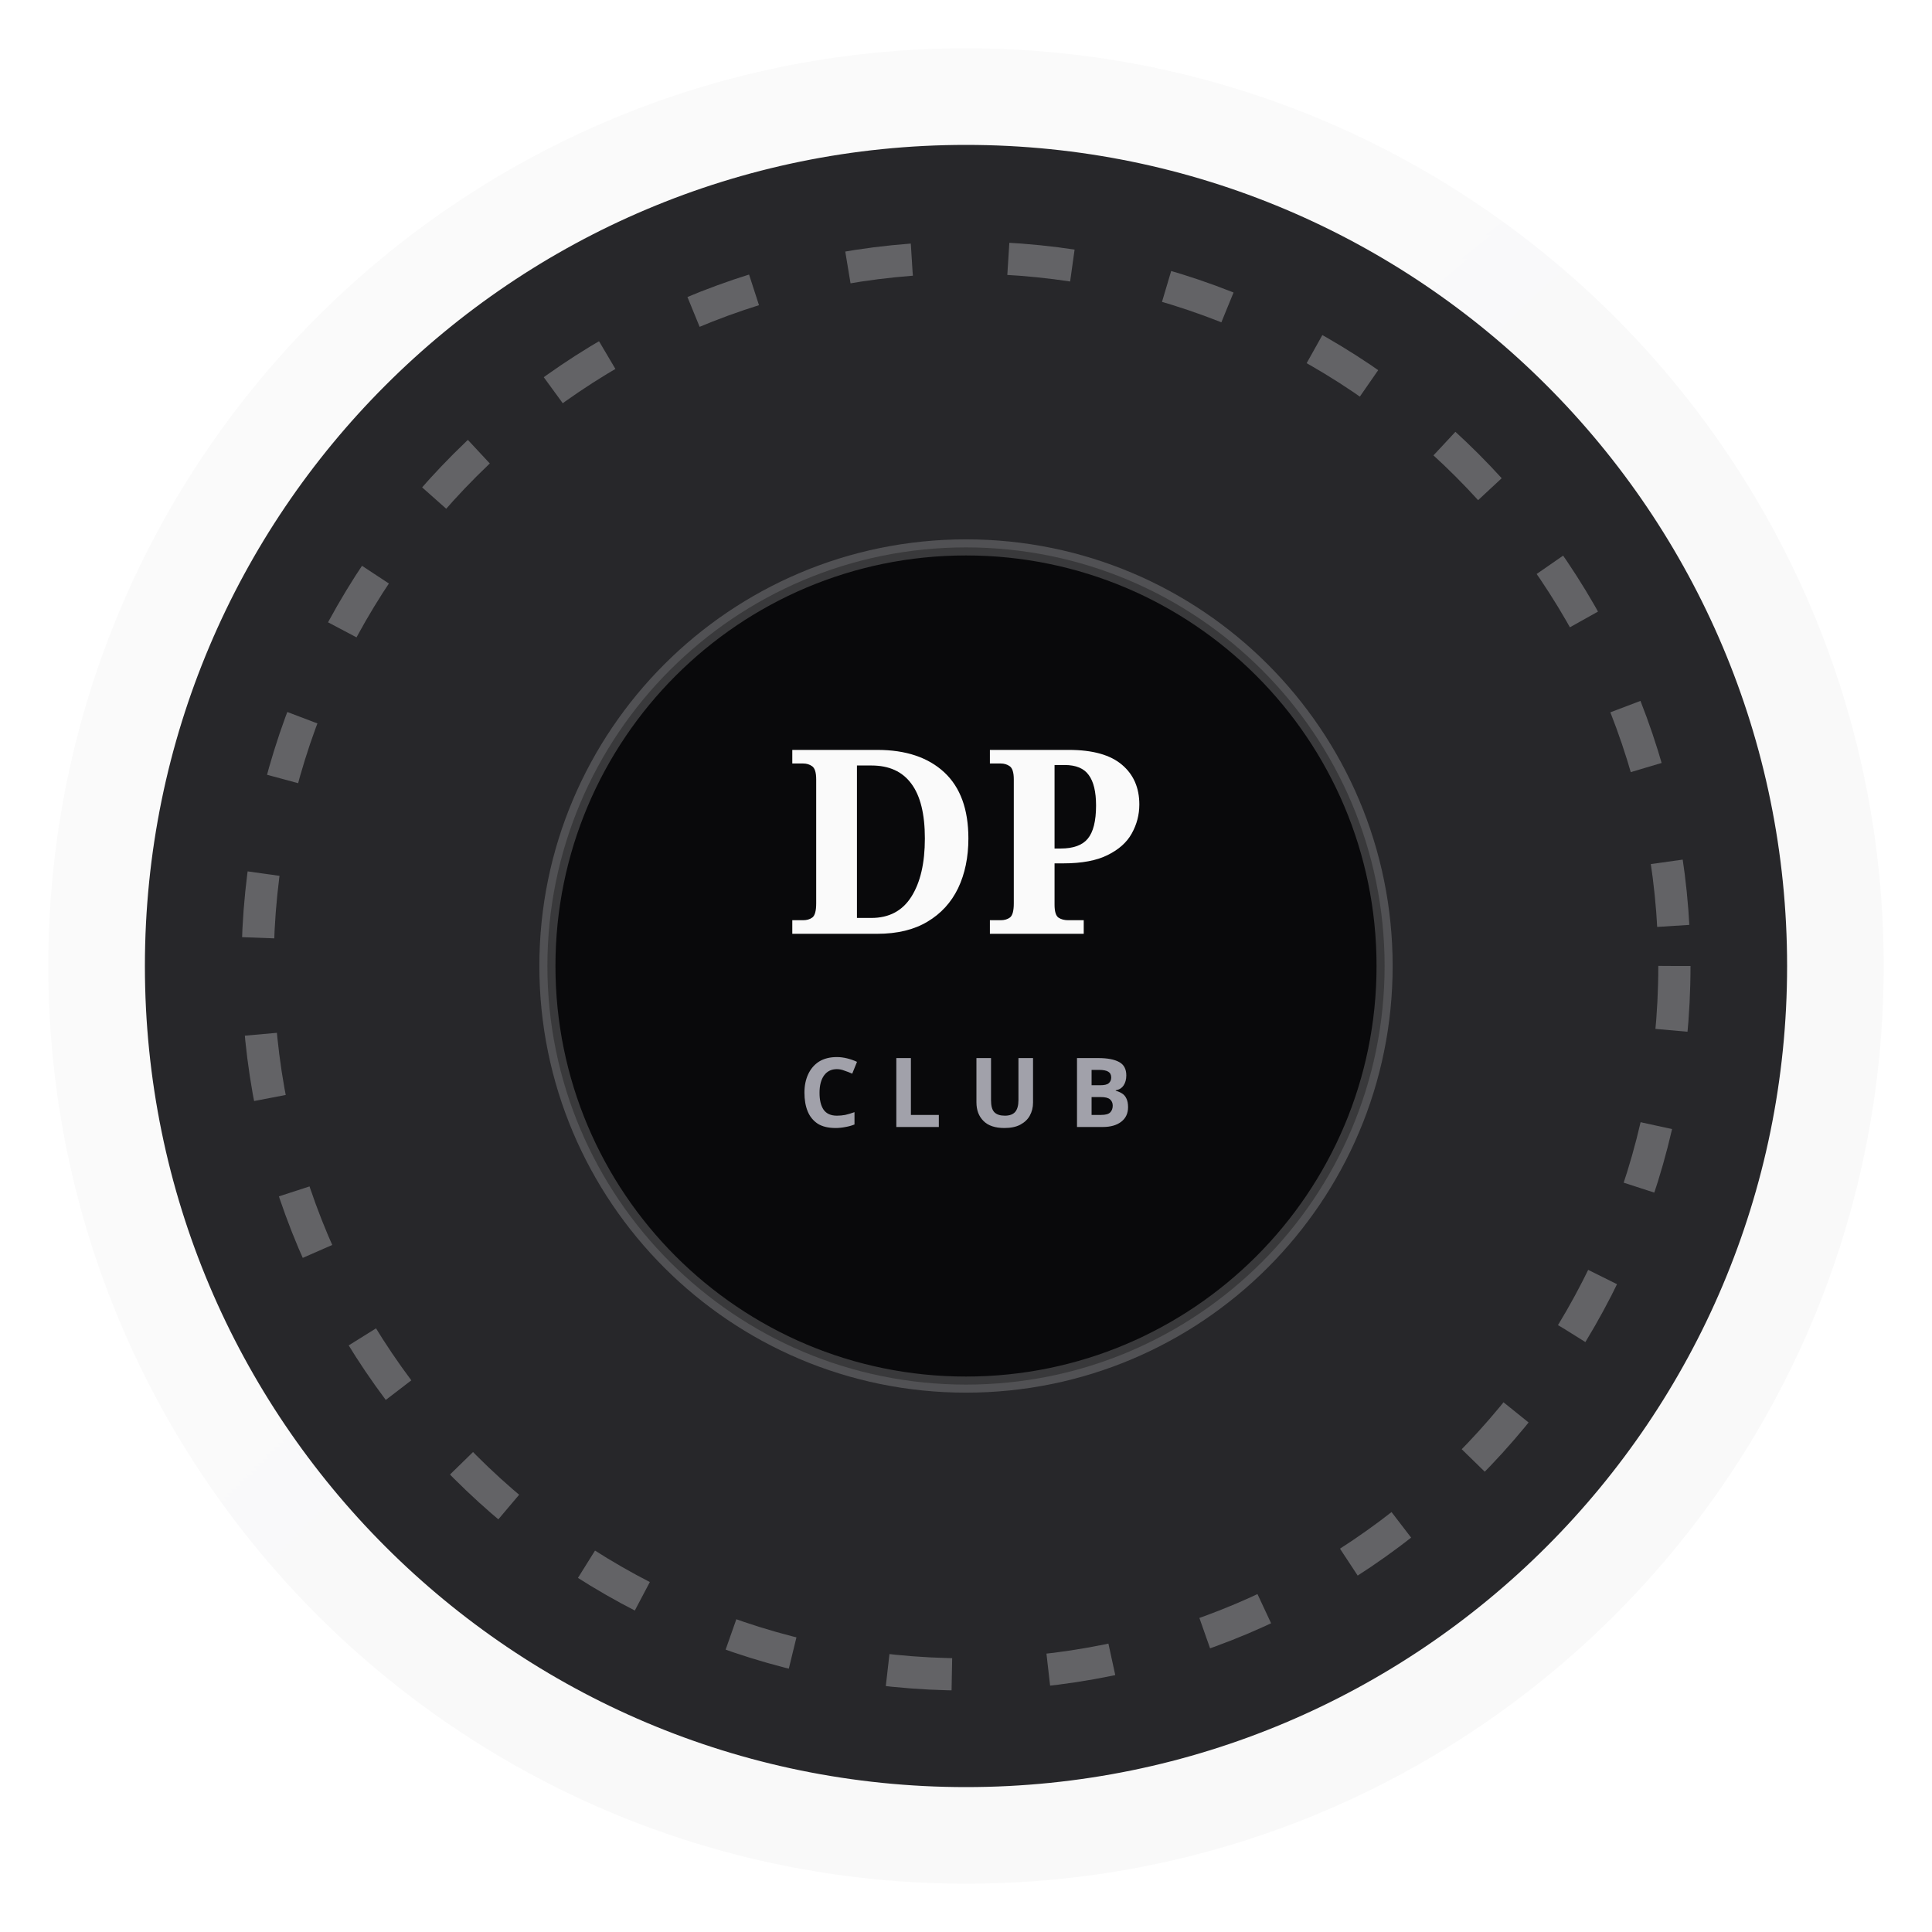
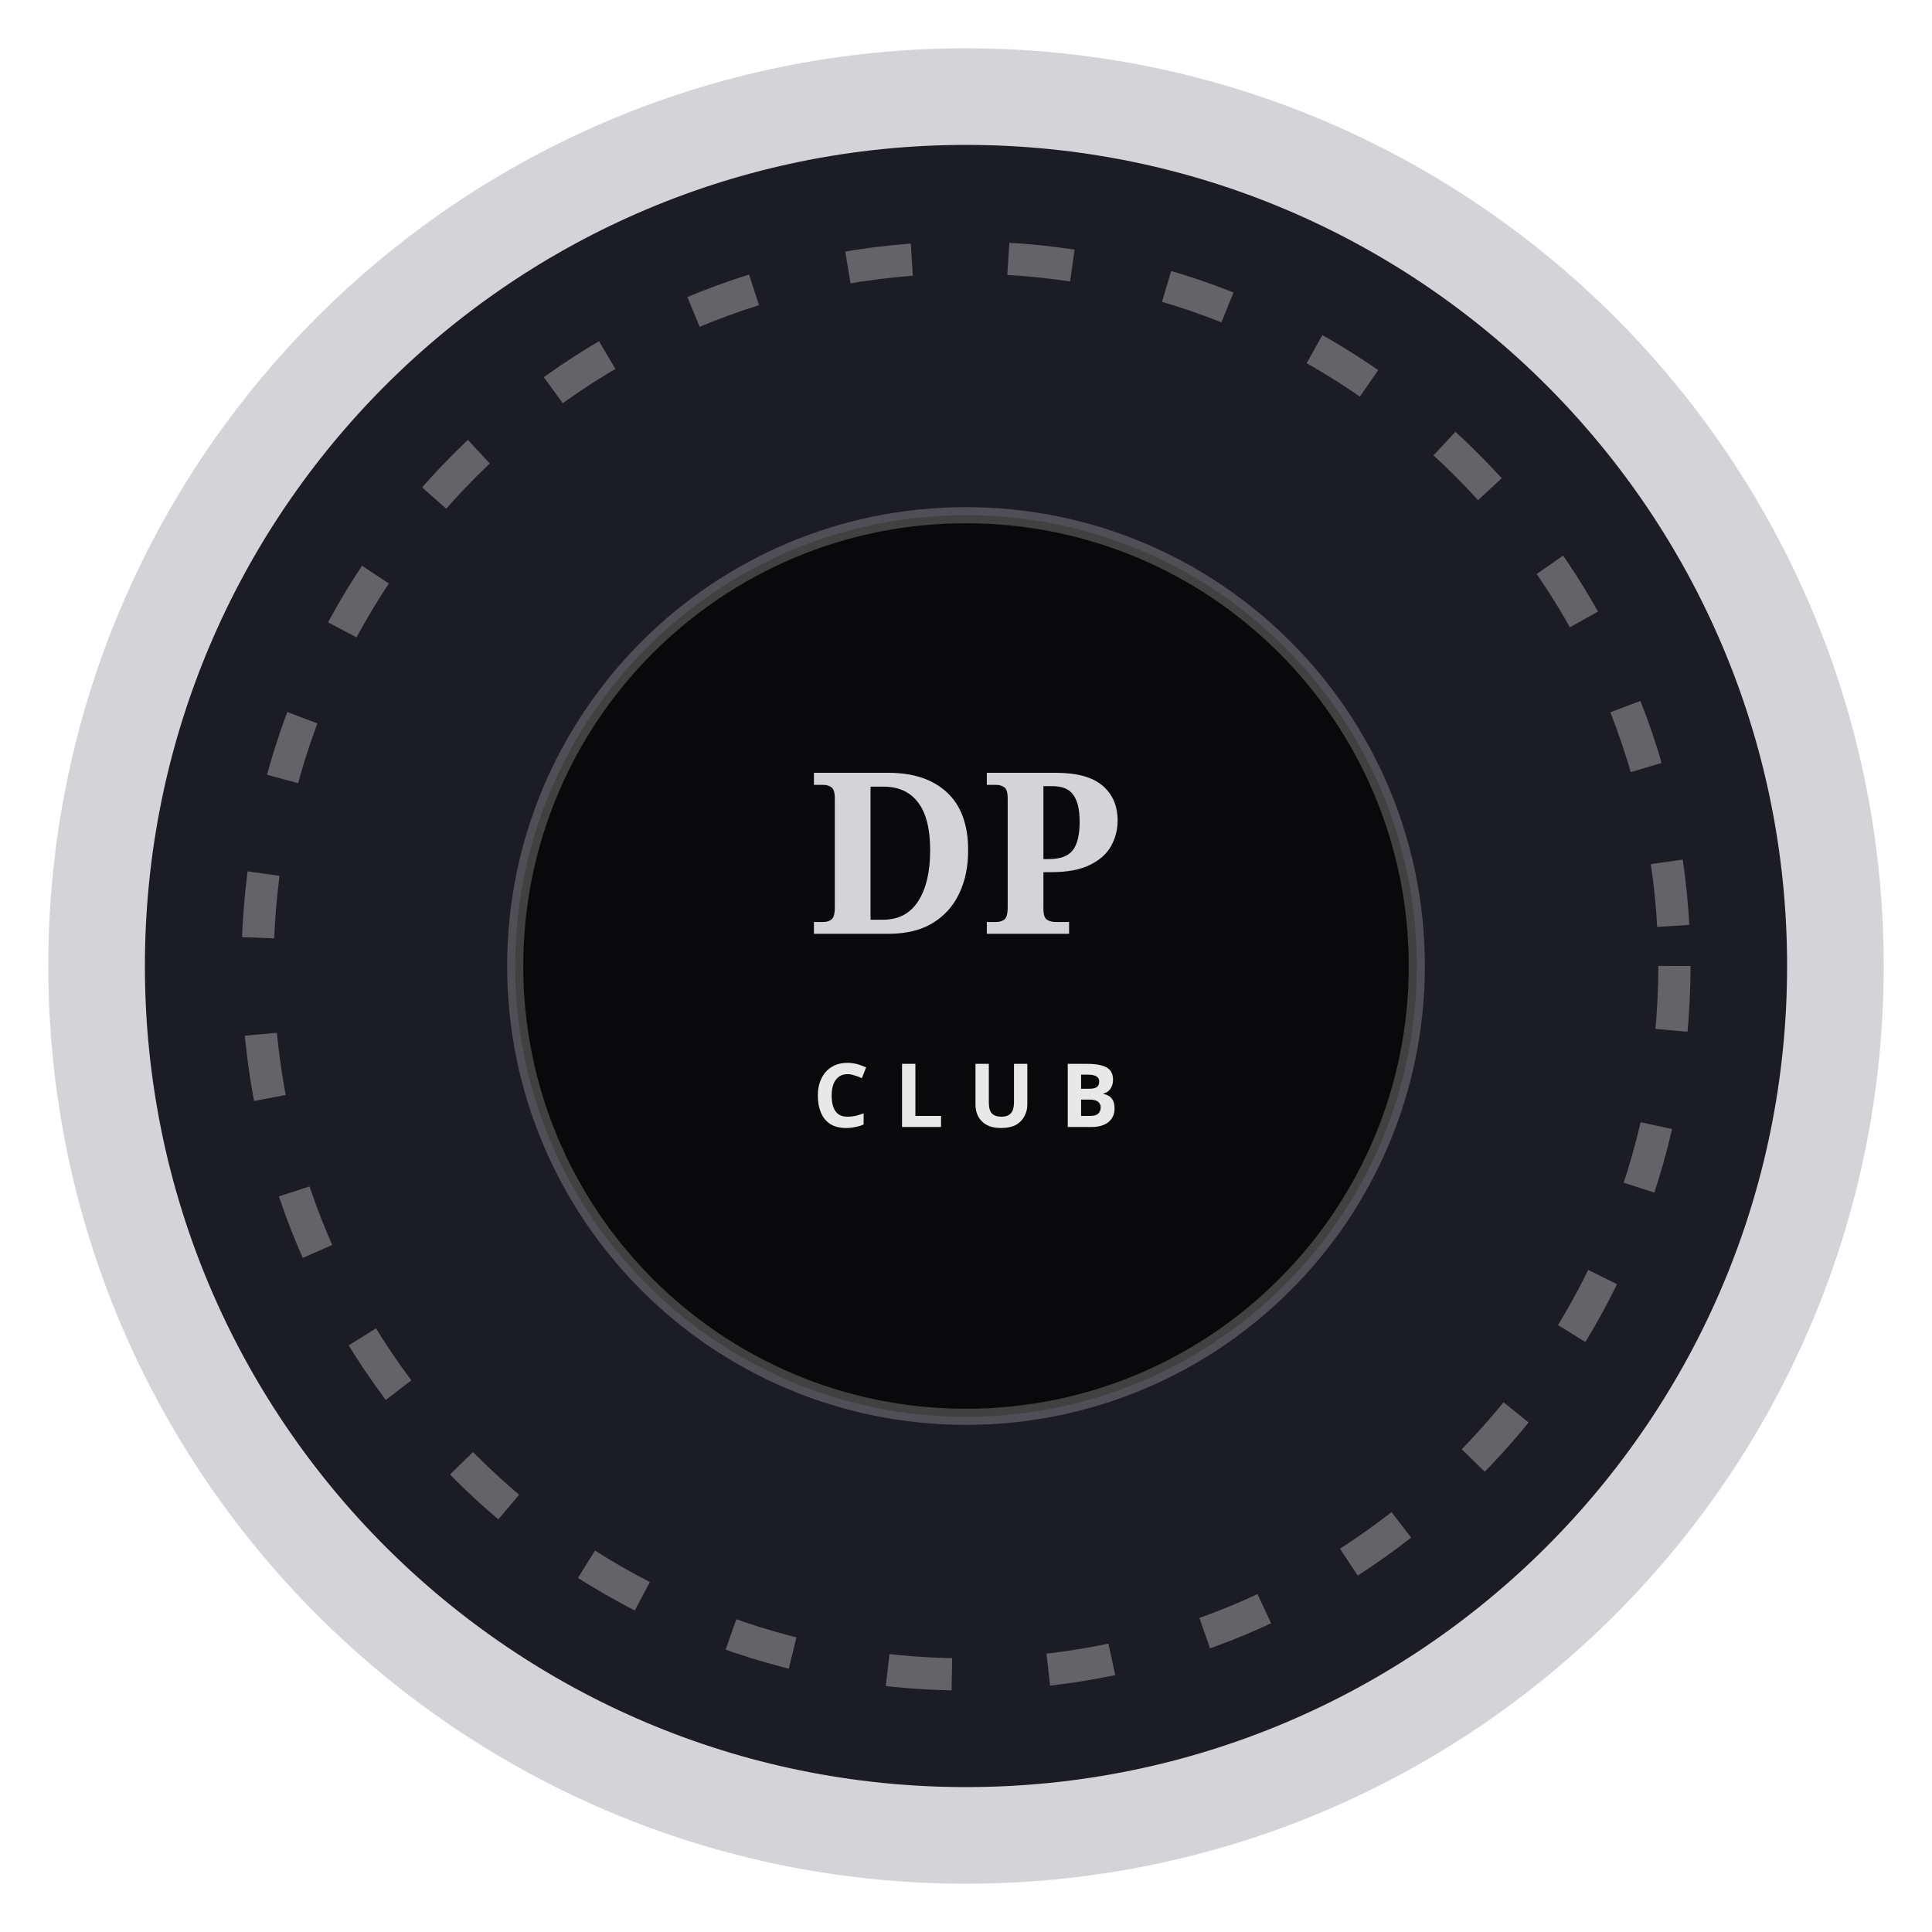
<svg xmlns="http://www.w3.org/2000/svg" viewBox="0 0 120 120" fill="none">
  <defs>
    <linearGradient id="body" x1="0" y1="0" x2="120" y2="120">
-       <stop stop-color="#27272a" />
-       <stop offset="1" stop-color="#18181b" />
+       <stop stop-color="#1c1c24" />
+       <stop offset="1" stop-color="#09090b" />
    </linearGradient>
    <linearGradient id="edge" x1="0" y1="0" x2="120" y2="120">
-       <stop stop-color="#fafafa" />
-       <stop offset="1" stop-color="#71717a" />
+       <stop stop-color="#d4d4d8" />
+       <stop offset="1" stop-color="#a1a1aa" />
    </linearGradient>
  </defs>
  <circle cx="60" cy="60" r="54" fill="url(#body)" stroke="url(#edge)" stroke-width="6" />
-   <circle cx="60" cy="60" r="44" fill="none" stroke="#d4d4d8" stroke-opacity="0.35" stroke-width="2" stroke-dasharray="4 6" />
-   <circle cx="60" cy="60" r="26" fill="#09090b" stroke="#fafafa" stroke-opacity="0.2" stroke-width="1" />
-   <text x="60" y="58" text-anchor="middle" fill="#fafafa" font-family="Georgia,serif" font-size="16" font-weight="700">DP</text>
-   <text x="60" y="70" text-anchor="middle" fill="#a1a1aa" font-family="system-ui,sans-serif" font-size="6" font-weight="700" letter-spacing="0.28em">CLUB</text>
+   <circle cx="60" cy="60" r="44" fill="none" stroke="#e8e8e8" stroke-opacity="0.35" stroke-width="2" stroke-dasharray="4 6" />
+   <circle cx="60" cy="60" r="28" fill="#09090b" stroke="#e8e8e8" stroke-opacity="0.25" stroke-width="1" />
+   <text x="60" y="58" text-anchor="middle" fill="#d4d4d8" font-family="Georgia,serif" font-size="14" font-weight="700">DP</text>
+   <text x="60" y="70" text-anchor="middle" fill="#e8e8e8" font-family="system-ui,sans-serif" font-size="5.5" font-weight="700" letter-spacing="0.28em">CLUB</text>
</svg>
